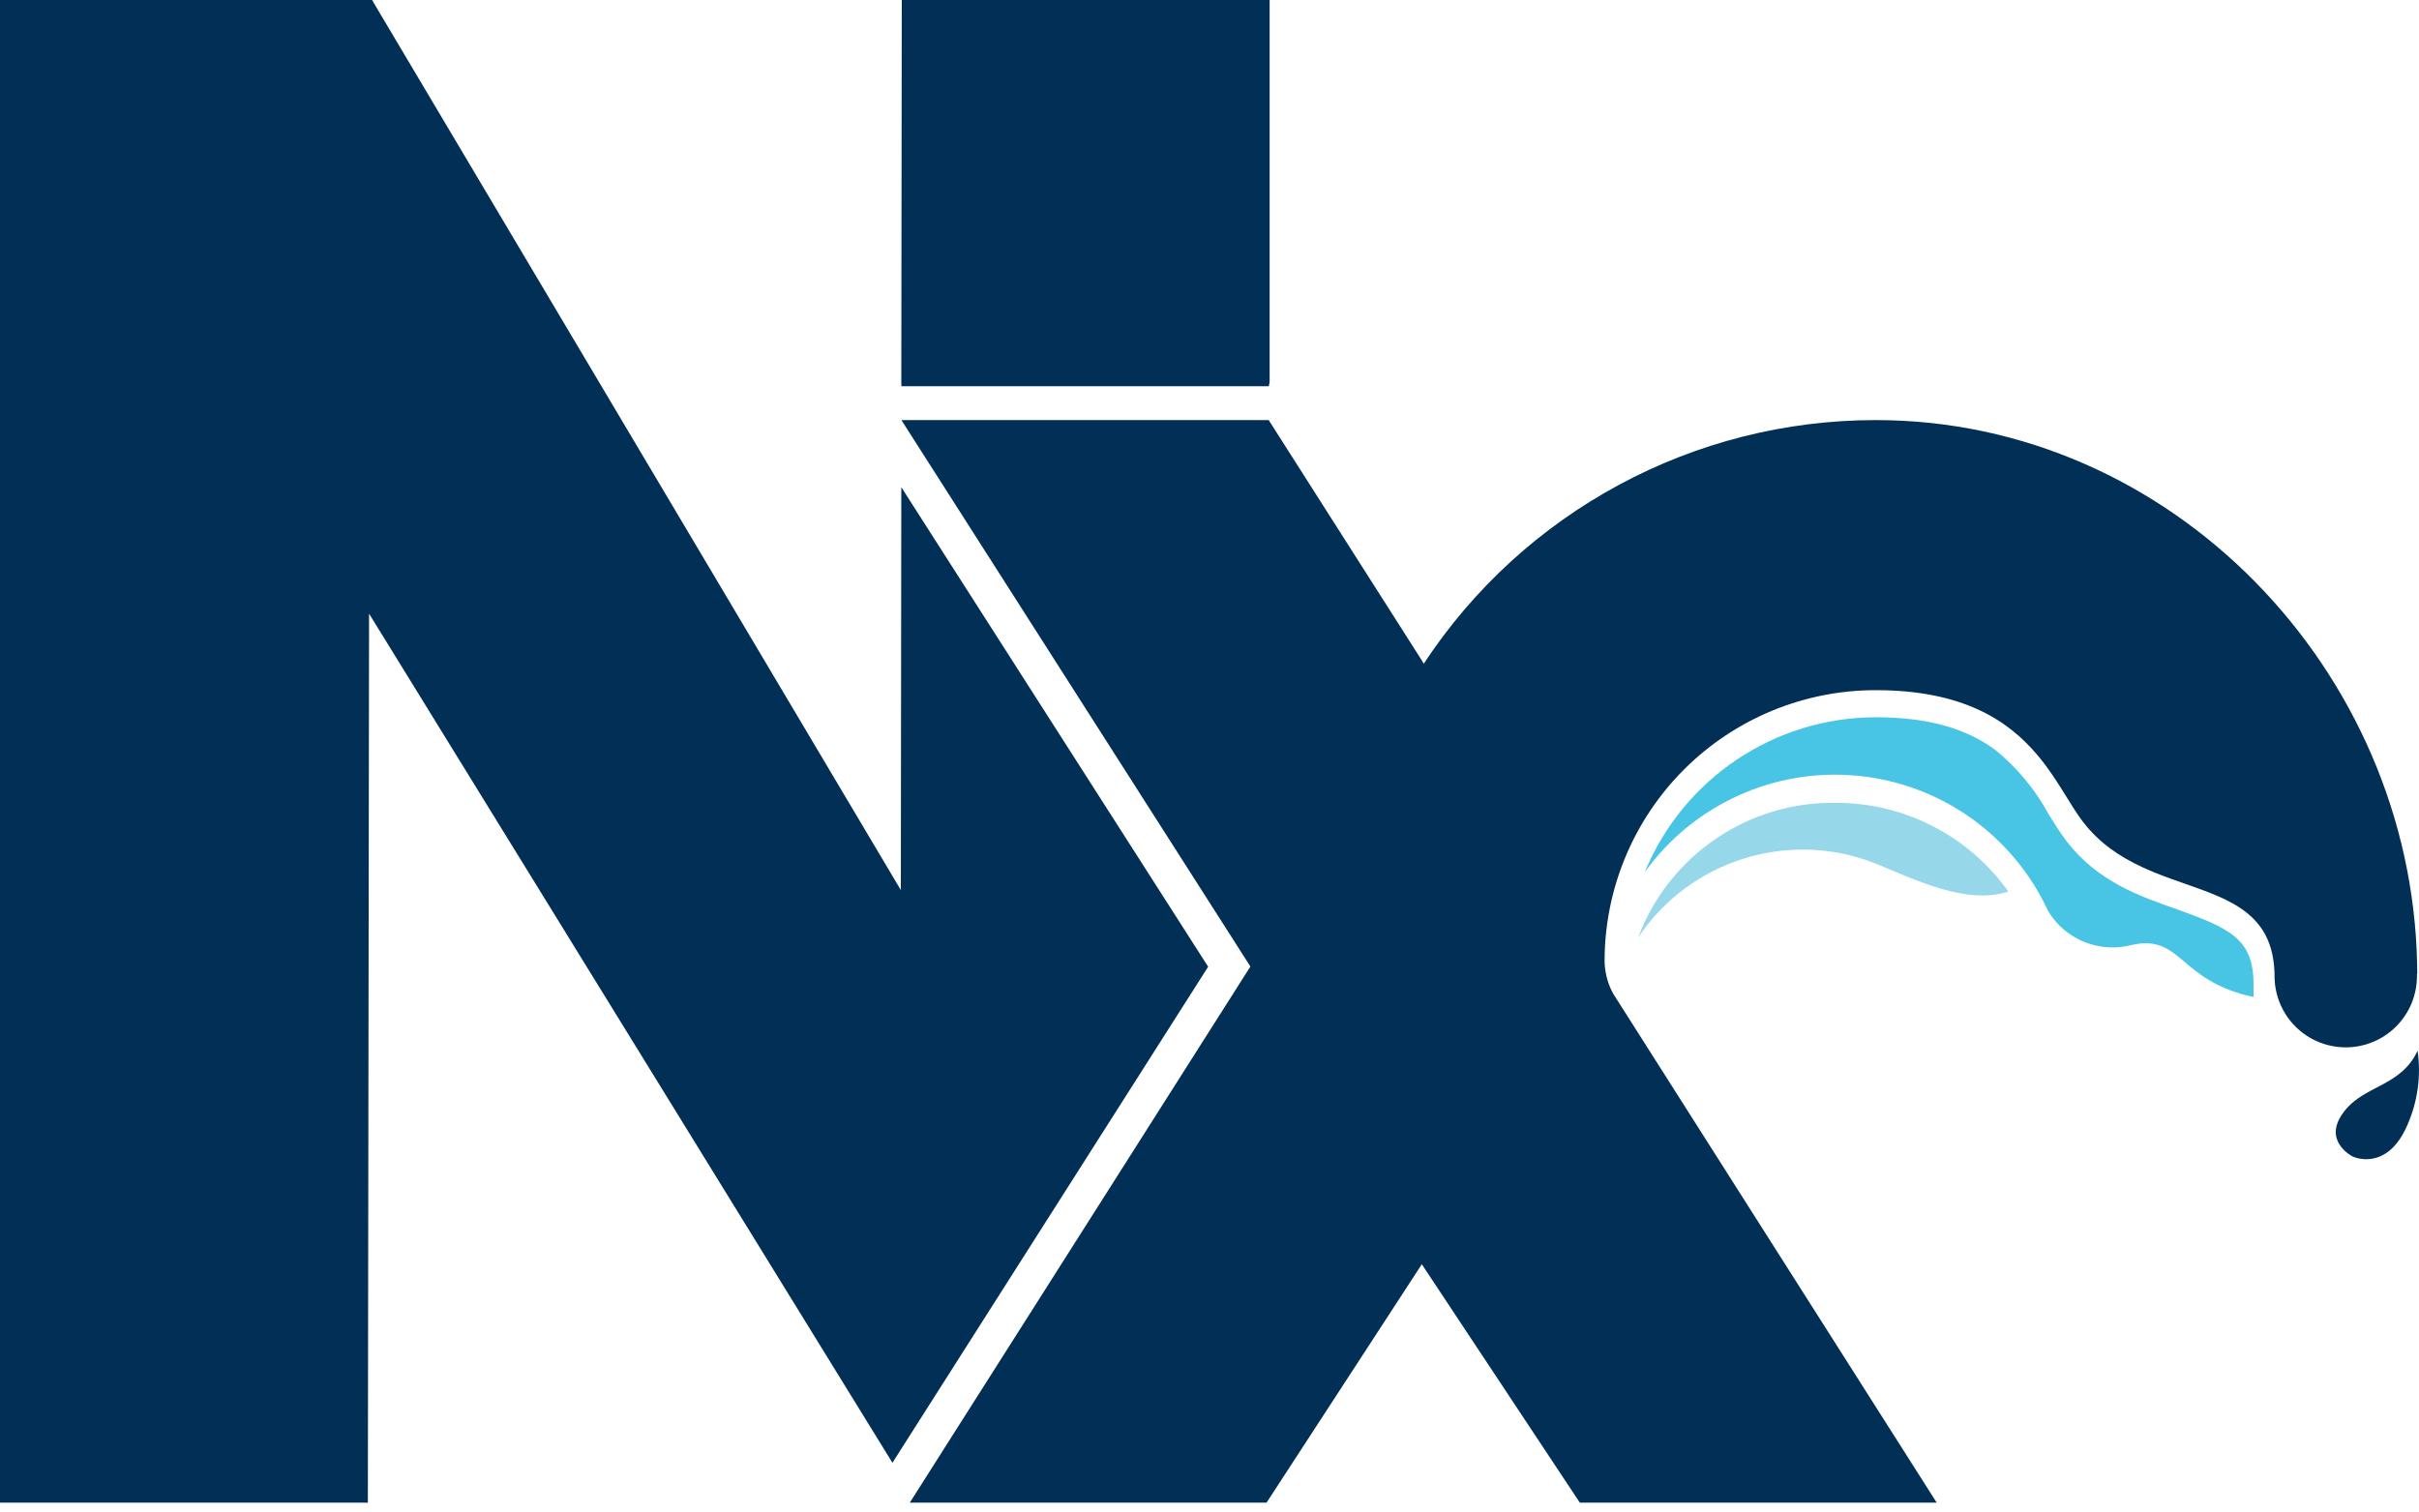
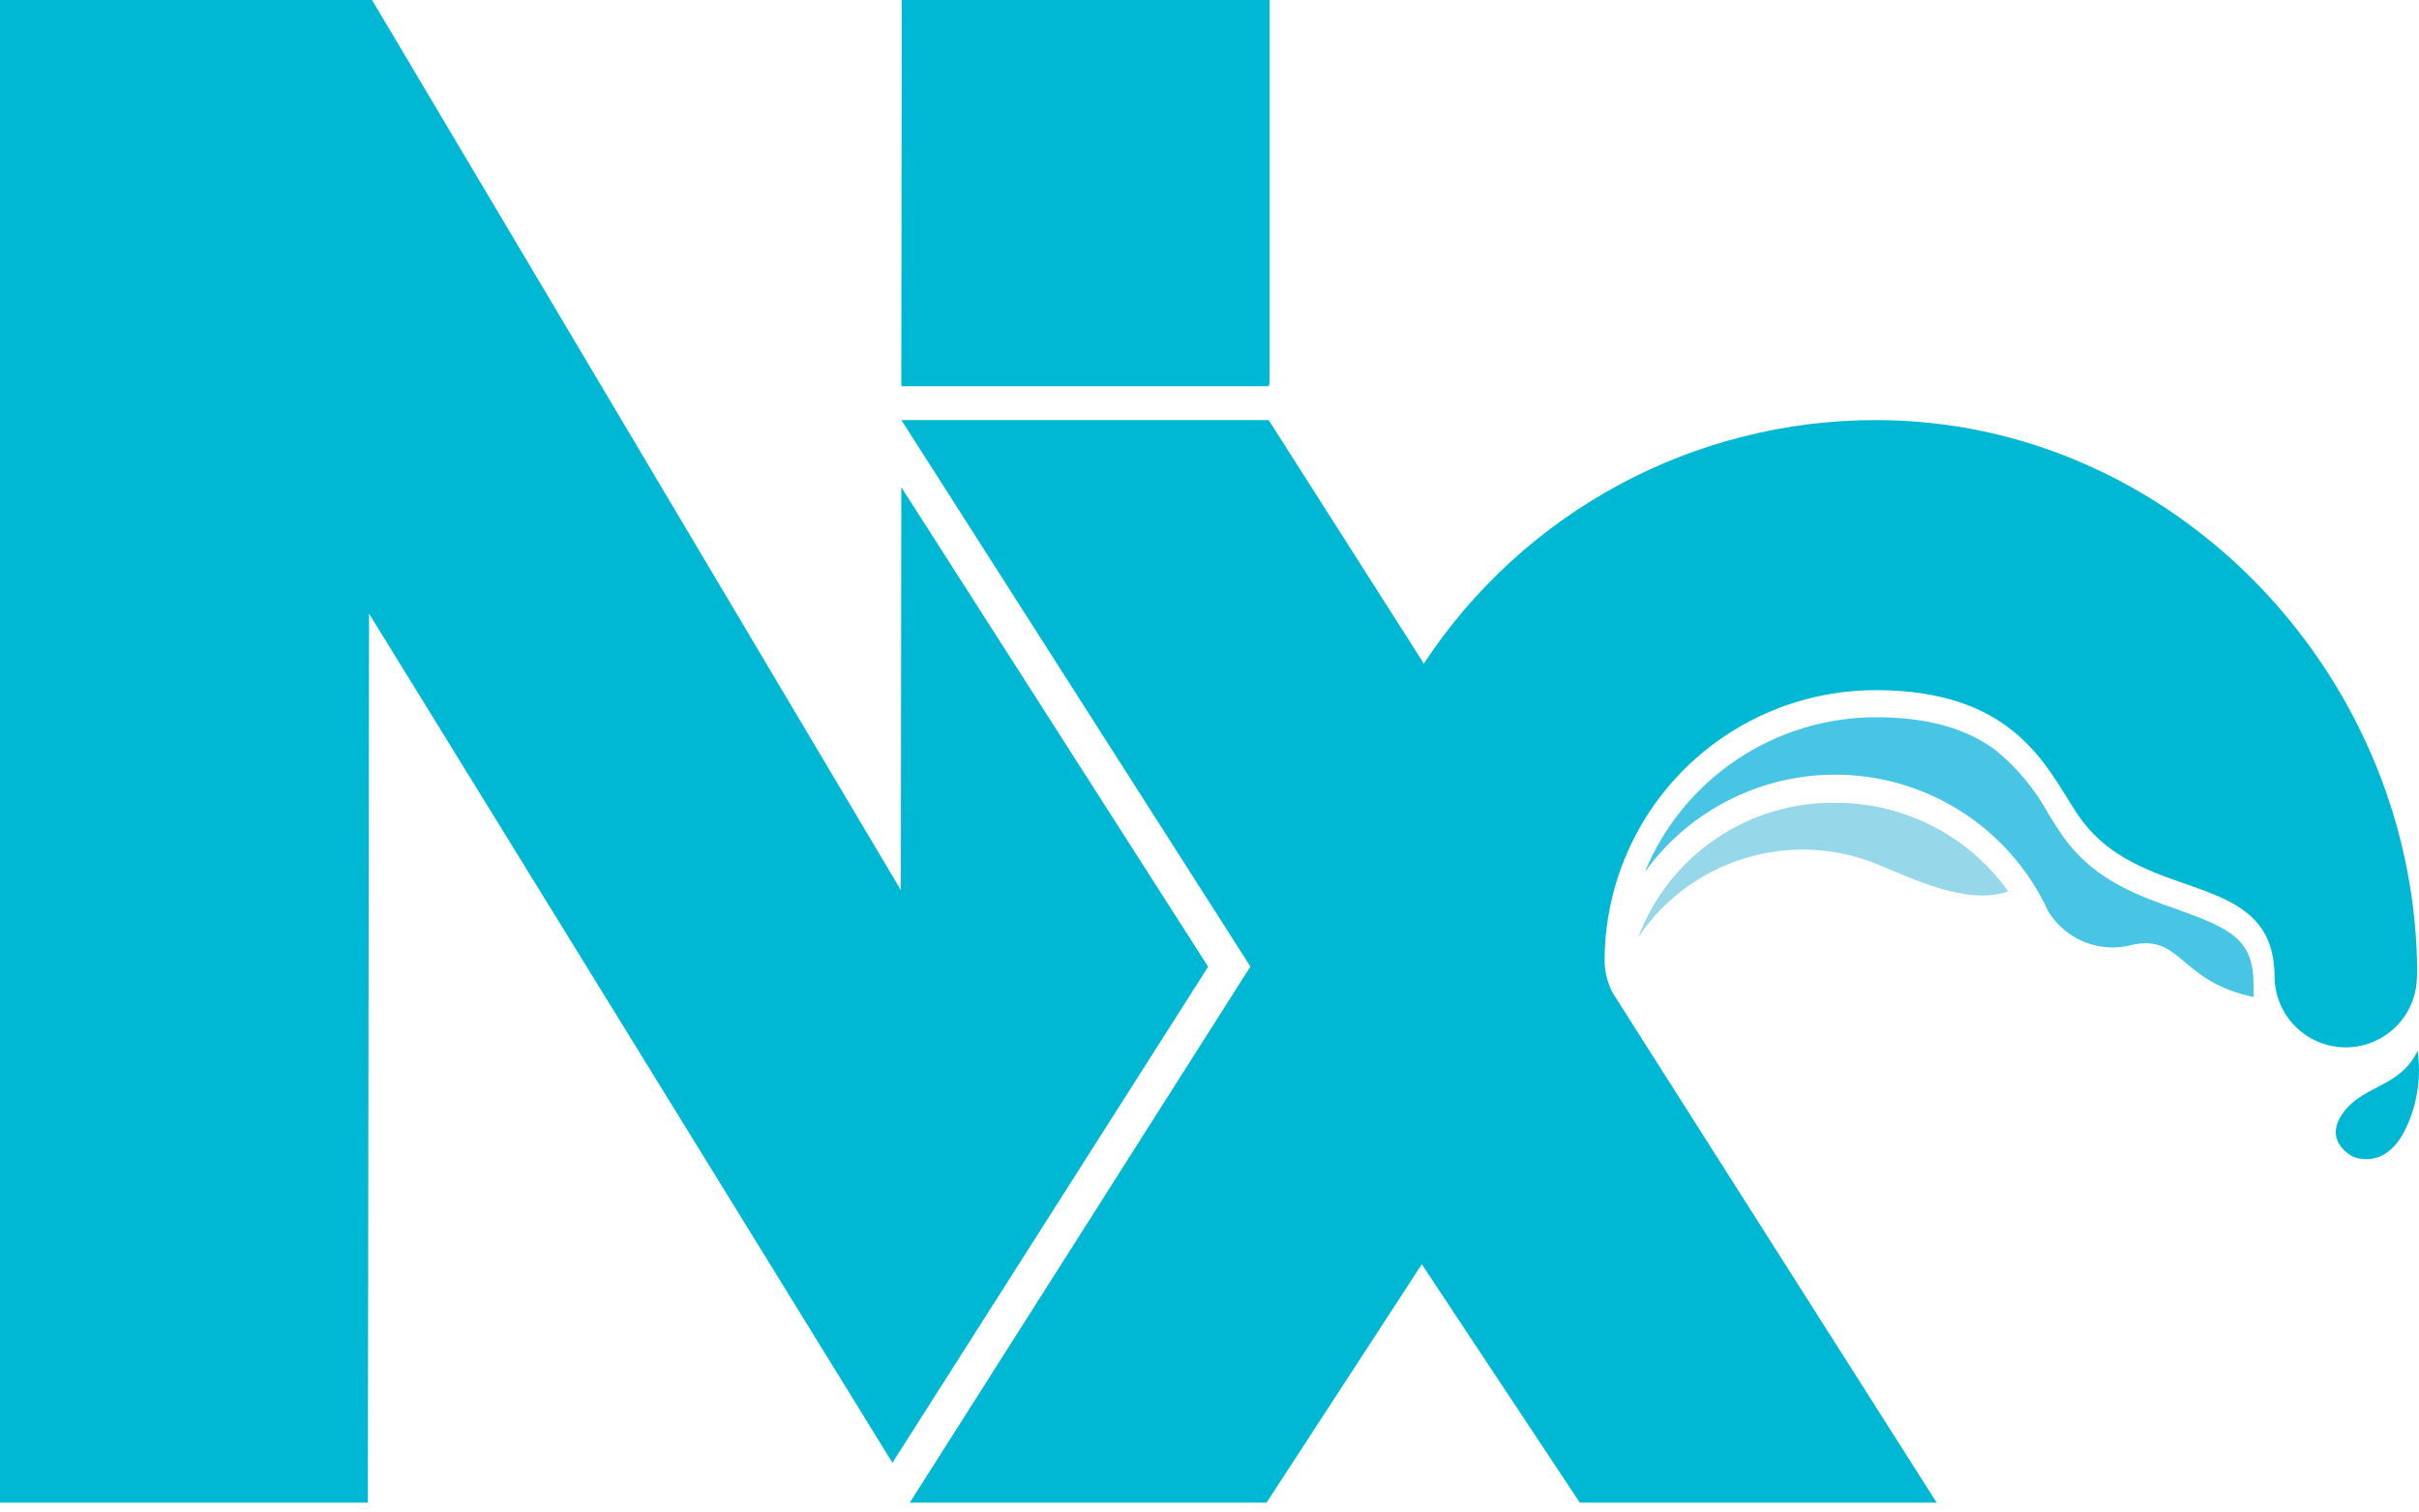
<svg xmlns="http://www.w3.org/2000/svg" width="256px" height="160px" viewBox="0 0 256 160" version="1.1" preserveAspectRatio="xMidYMid">
  <g>
-     <path d="M39.371,0 L95.335,94.22 L95.384,51.571 L127.857,102.331 L94.445,154.841 L39.058,64.956 L38.93,159.058 L0,159.058 L0,0 L39.371,0 Z M134.265,44.468 L150.468,69.906 L150.673,70.259 C161.261,54.149 179.249,44.455 198.527,44.468 C229.774,44.468 255.182,70.915 255.801,102.051 L255.812,103.103 L255.782,103.103 L255.781,103.499 C255.725,106.084 254.344,108.469 252.113,109.801 C249.802,111.182 246.93,111.225 244.579,109.914 C242.309,108.648 240.858,106.306 240.724,103.723 L240.715,103.446 L240.711,103.088 C240.586,98.164 237.878,96.166 234.321,94.693 L233.795,94.48 L233.795,94.48 L233.258,94.274 L233.258,94.274 L232.711,94.072 L232.711,94.072 L229.873,93.065 L229.873,93.065 L229.293,92.852 L229.293,92.852 L228.712,92.632 L228.712,92.632 L228.132,92.403 C228.035,92.364 227.938,92.324 227.841,92.284 L227.263,92.038 L227.263,92.038 L226.687,91.779 C224.392,90.711 222.198,89.282 220.452,87.009 L220.248,86.735 L220.248,86.735 L220.044,86.45 L220.044,86.45 L219.74,86.003 L219.74,86.003 L219.332,85.373 L219.332,85.373 L218.042,83.309 L218.042,83.309 L217.572,82.581 L217.572,82.581 L217.201,82.028 L217.201,82.028 L216.944,81.657 L216.944,81.657 L216.541,81.099 L216.541,81.099 L216.26,80.727 L216.26,80.727 L215.969,80.355 C215.919,80.294 215.869,80.232 215.819,80.17 L215.51,79.802 C212.469,76.249 207.711,73.057 198.507,73.057 C190.895,73.054 183.595,76.077 178.213,81.459 C172.831,86.841 169.808,94.142 169.811,101.753 C169.832,102.839 170.088,103.905 170.562,104.879 L170.711,105.168 L204.955,159.058 L167.188,159.058 L150.468,133.825 L134.04,159.058 L96.284,159.058 L132.328,102.311 L95.394,44.468 L134.265,44.468 Z M255.851,111.224 C256.235,113.907 255.855,116.643 254.755,119.12 C253.433,122.178 251.569,122.731 250.327,122.702 L250.121,122.692 L250.121,122.692 L249.928,122.673 L249.928,122.673 L249.749,122.646 L249.749,122.646 L249.512,122.598 L249.512,122.598 L249.316,122.545 L249.316,122.545 L249.063,122.458 L249.063,122.458 L248.971,122.416 L248.971,122.416 L248.86,122.353 L248.86,122.353 L248.693,122.249 L248.693,122.249 L248.558,122.156 L248.558,122.156 L248.41,122.045 L248.41,122.045 L248.253,121.916 C248.227,121.893 248.2,121.87 248.173,121.845 L248.012,121.689 C247.314,120.973 246.689,119.749 247.799,118.044 C248.62,116.776 249.756,116.065 250.946,115.426 L252.147,114.791 C253.586,114.015 254.974,113.108 255.851,111.224 Z M134.363,0 L134.363,40.437 L134.275,40.887 L95.394,40.887 L95.384,40.437 L95.433,0 L134.363,0 Z" fill="#012F55" />
+     <path d="M39.371,0 L95.335,94.22 L95.384,51.571 L127.857,102.331 L94.445,154.841 L39.058,64.956 L38.93,159.058 L0,159.058 L0,0 L39.371,0 Z M134.265,44.468 L150.468,69.906 L150.673,70.259 C161.261,54.149 179.249,44.455 198.527,44.468 C229.774,44.468 255.182,70.915 255.801,102.051 L255.812,103.103 L255.782,103.103 L255.781,103.499 C255.725,106.084 254.344,108.469 252.113,109.801 C249.802,111.182 246.93,111.225 244.579,109.914 C242.309,108.648 240.858,106.306 240.724,103.723 L240.715,103.446 L240.711,103.088 C240.586,98.164 237.878,96.166 234.321,94.693 L233.795,94.48 L233.795,94.48 L233.258,94.274 L233.258,94.274 L232.711,94.072 L232.711,94.072 L229.873,93.065 L229.873,93.065 L229.293,92.852 L229.293,92.852 L228.712,92.632 L228.712,92.632 L228.132,92.403 C228.035,92.364 227.938,92.324 227.841,92.284 L227.263,92.038 L227.263,92.038 L226.687,91.779 C224.392,90.711 222.198,89.282 220.452,87.009 L220.248,86.735 L220.248,86.735 L220.044,86.45 L220.044,86.45 L219.74,86.003 L219.74,86.003 L219.332,85.373 L219.332,85.373 L218.042,83.309 L218.042,83.309 L217.572,82.581 L217.572,82.581 L217.201,82.028 L217.201,82.028 L216.944,81.657 L216.944,81.657 L216.541,81.099 L216.541,81.099 L216.26,80.727 L216.26,80.727 L215.969,80.355 C215.919,80.294 215.869,80.232 215.819,80.17 L215.51,79.802 C212.469,76.249 207.711,73.057 198.507,73.057 C190.895,73.054 183.595,76.077 178.213,81.459 C172.831,86.841 169.808,94.142 169.811,101.753 C169.832,102.839 170.088,103.905 170.562,104.879 L170.711,105.168 L204.955,159.058 L167.188,159.058 L150.468,133.825 L134.04,159.058 L96.284,159.058 L132.328,102.311 L95.394,44.468 L134.265,44.468 Z M255.851,111.224 C256.235,113.907 255.855,116.643 254.755,119.12 C253.433,122.178 251.569,122.731 250.327,122.702 L250.121,122.692 L250.121,122.692 L249.928,122.673 L249.928,122.673 L249.749,122.646 L249.749,122.646 L249.512,122.598 L249.512,122.598 L249.316,122.545 L249.316,122.545 L249.063,122.458 L249.063,122.458 L248.971,122.416 L248.971,122.416 L248.86,122.353 L248.86,122.353 L248.693,122.249 L248.693,122.249 L248.558,122.156 L248.558,122.156 L248.41,122.045 L248.41,122.045 L248.253,121.916 C248.227,121.893 248.2,121.87 248.173,121.845 L248.012,121.689 C247.314,120.973 246.689,119.749 247.799,118.044 C248.62,116.776 249.756,116.065 250.946,115.426 L252.147,114.791 C253.586,114.015 254.974,113.108 255.851,111.224 Z M134.363,0 L134.363,40.437 L134.275,40.887 L95.394,40.887 L95.384,40.437 L95.433,0 L134.363,0 Z" fill="#00B8D4" />
    <path d="M194.368,84.984 C185.054,84.807 176.639,90.518 173.362,99.239 C178.817,91.082 189.202,87.804 198.35,91.353 C202.577,93.075 208.134,95.854 212.537,94.366 C208.35,88.49 201.584,84.996 194.368,84.984 L194.368,84.984 Z" fill="#96D8E9" />
    <path d="M238.484,104.121 C238.484,99.356 235.892,98.251 230.51,96.294 C226.518,94.905 221.988,93.339 218.691,89.034 C218.046,88.183 217.449,87.224 216.813,86.207 C215.388,83.571 213.456,81.244 211.128,79.358 C207.988,77.049 203.869,75.924 198.527,75.924 C187.807,75.931 178.151,82.401 174.067,92.312 C179.23,85.148 187.81,81.266 196.599,82.118 C205.389,82.97 213.063,88.428 216.754,96.45 C218.598,99.493 222.234,100.946 225.667,100.012 C230.921,98.887 230.559,103.857 238.494,105.54 L238.484,104.121 Z" fill="#48C4E5" />
  </g>
</svg>
